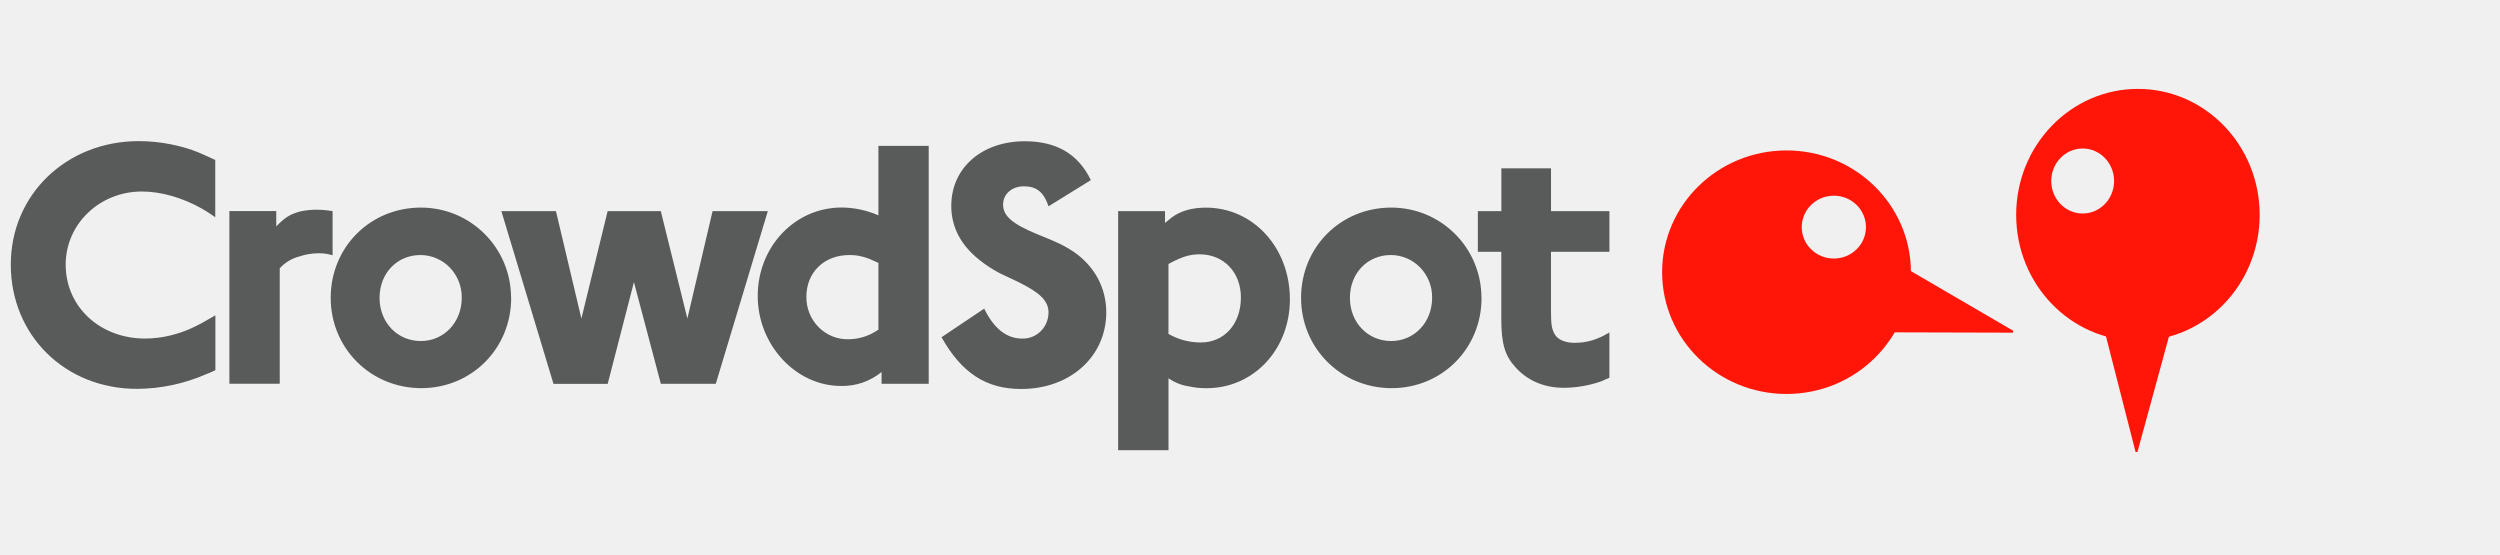
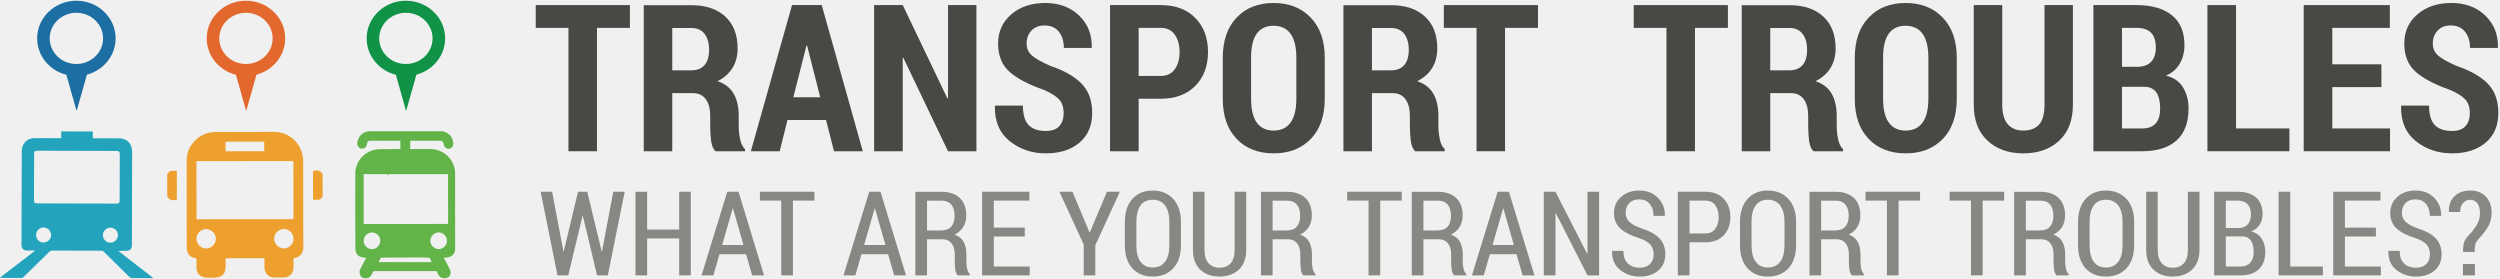
- <svg xmlns="http://www.w3.org/2000/svg" width="284px" height="63px" viewBox="0 0 284 63" version="1.1">
-   <defs />
+ <svg xmlns="http://www.w3.org/2000/svg" xmlns:xlink="http://www.w3.org/1999/xlink" width="386px" height="43px" viewBox="0 0 386 43" version="1.1">
+   <defs>
+     <polygon id="path-1" points="0.022 0.228 0.022 22.983 70.315 22.983 70.315 0.228 0.022 0.228" />
+   </defs>
  <g id="Page-1" stroke="none" stroke-width="1" fill="none" fill-rule="evenodd">
-     <g id="crowdspot-logo-copy" transform="translate(1, 10)">
-       <g id="logotype" transform="translate(0, 6.023529)" fill="#595B5A">
-         <path d="M181.832,7.962 L175.195,7.962 L175.195,3.098 L169.554,3.098 L169.554,7.962 L166.885,7.962 L166.885,12.584 L169.547,12.584 L169.547,20.166 C169.547,23.004 169.945,24.381 171.177,25.719 C172.527,27.22 174.435,28.03 176.621,28.03 C178.11,28.026 179.587,27.766 180.992,27.262 C181.144,27.181 181.422,27.06 181.827,26.897 L181.827,21.745 C180.398,22.595 179.243,22.92 177.855,22.92 C176.86,22.92 176.033,22.595 175.669,22.029 C175.305,21.462 175.193,20.935 175.193,19.392 L175.193,12.584 L181.83,12.584 L181.83,7.962 L181.832,7.962 Z M161.687,17.813 C161.687,20.6 159.661,22.718 157.038,22.718 C154.377,22.718 152.35,20.609 152.35,17.813 C152.35,15.016 154.338,12.949 157,12.949 C158.257,12.949 159.462,13.464 160.344,14.378 C161.225,15.293 161.71,16.53 161.69,17.813 L161.687,17.813 Z M167.293,17.813 C167.293,12.138 162.723,7.558 157.047,7.558 C151.285,7.558 146.802,12.057 146.802,17.813 C146.802,23.529 151.333,28.07 157.093,28.07 C162.814,28.07 167.304,23.571 167.304,17.813 L167.293,17.813 Z M131.741,13.962 C133.251,13.151 134.125,12.868 135.277,12.868 C138.009,12.868 139.965,14.896 139.965,17.773 C139.965,20.772 138.098,22.883 135.396,22.883 C134.115,22.883 132.856,22.548 131.739,21.91 L131.739,13.962 L131.741,13.962 Z M131.345,7.962 L126.02,7.962 L126.02,35.122 L131.741,35.122 L131.741,26.943 C132.442,27.435 133.245,27.753 134.086,27.872 C134.739,28.018 135.406,28.086 136.074,28.075 C141.399,28.075 145.532,23.696 145.532,17.98 C145.532,12.101 141.358,7.563 135.994,7.563 C134.444,7.563 133.135,7.927 132.14,8.657 C131.912,8.819 131.664,9.061 131.345,9.305 L131.345,7.967 L131.345,7.962 Z M122.921,4.436 C121.489,1.477 119.028,0.023 115.408,0.023 C110.52,0.023 107.064,3.064 107.064,7.361 C107.064,9.753 108.136,11.82 110.283,13.523 C111.005,14.094 111.776,14.596 112.587,15.023 C112.706,15.063 113.423,15.427 114.732,16.036 C117.195,17.253 118.111,18.184 118.111,19.481 C118.108,20.279 117.791,21.043 117.23,21.599 C116.67,22.156 115.913,22.459 115.13,22.44 C113.343,22.44 111.911,21.306 110.804,19.035 L105.957,22.286 C108.261,26.381 111.044,28.165 115.016,28.165 C120.579,28.165 124.672,24.477 124.672,19.45 C124.672,16.663 123.322,14.18 120.938,12.559 C120.248,12.097 119.516,11.703 118.753,11.384 C118.593,11.302 117.917,11.019 116.806,10.573 C113.985,9.398 112.951,8.506 112.951,7.21 C112.951,6.034 113.944,5.142 115.296,5.142 C116.767,5.142 117.562,5.791 118.117,7.412 L122.921,4.436 Z M98.788,13.841 L98.788,21.422 C97.783,22.128 96.593,22.509 95.373,22.516 C94.107,22.542 92.886,22.044 91.987,21.134 C91.089,20.225 90.59,18.983 90.605,17.692 C90.605,14.935 92.593,12.949 95.493,12.949 C96.607,12.949 97.401,13.181 98.792,13.841 L98.788,13.841 Z M104.502,0.544 L98.788,0.544 L98.788,8.441 C97.469,7.863 96.05,7.56 94.615,7.549 C89.289,7.549 85.077,12.008 85.077,17.601 C85.077,23.155 89.403,27.821 94.535,27.821 C96.206,27.864 97.839,27.304 99.145,26.24 L99.145,27.578 L104.502,27.578 L104.502,0.544 L104.502,0.544 Z M86.225,7.962 L79.948,7.962 L77.086,20.163 L74.067,7.962 L68.027,7.962 L65.047,20.163 L62.155,7.962 L55.955,7.962 L61.875,27.582 L68.034,27.582 L71.014,16.027 L74.074,27.58 L80.312,27.58 L86.225,7.962 Z M51.454,17.813 C51.454,20.6 49.428,22.718 46.805,22.718 C44.144,22.718 42.117,20.609 42.117,17.813 C42.117,15.016 44.105,12.949 46.767,12.949 C48.024,12.95 49.228,13.465 50.109,14.379 C50.99,15.294 51.475,16.531 51.454,17.813 L51.454,17.813 Z M57.057,17.813 C57.057,12.138 52.488,7.558 46.812,7.558 C41.05,7.558 36.567,12.057 36.567,17.813 C36.567,23.529 41.095,28.07 46.858,28.07 C52.579,28.07 57.069,23.571 57.069,17.813 L57.057,17.813 Z M36.781,7.962 C36.203,7.86 35.618,7.806 35.032,7.8 C34.336,7.79 33.642,7.868 32.965,8.032 C31.893,8.357 31.371,8.68 30.383,9.693 L30.383,7.951 L25.058,7.951 L25.058,27.571 L30.779,27.571 L30.779,14.45 C31.379,13.794 32.151,13.329 33.004,13.112 C33.709,12.873 34.446,12.749 35.189,12.747 C35.729,12.741 36.267,12.819 36.783,12.979 L36.783,7.962 L36.781,7.962 Z M23.471,2.155 C21.247,1.101 20.331,0.778 18.426,0.372 C17.221,0.132 15.997,0.01 14.769,0.007 C6.543,0.007 0.225,6.088 0.225,14.031 C0.228,22.066 6.375,28.151 14.571,28.151 C17.276,28.136 19.95,27.567 22.435,26.479 C22.663,26.398 23.032,26.247 23.469,26.033 L23.469,19.799 C21.124,21.176 20.131,21.622 18.423,22.068 C17.46,22.308 16.473,22.431 15.482,22.435 C10.357,22.435 6.461,18.828 6.461,14.043 C6.461,9.421 10.316,5.732 15.113,5.732 C17.299,5.732 19.721,6.429 21.943,7.679 C22.301,7.881 22.818,8.206 23.453,8.652 L23.453,2.165 L23.471,2.155 Z" id="Shape" />
+     <g id="header-image">
+       <path d="M25.82,26.938 C26.128,26.314 26.378,26.346 27.305,26.396 C27.306,27.875 27.308,29.355 27.309,30.837 C26.588,31.035 26.119,30.871 25.823,30.313 C25.822,29.188 25.821,28.063 25.82,26.938" id="Fill-1" fill="#EEA02F" />
+       <path d="M49.818,30.289 C49.513,30.908 49.259,30.884 48.332,30.831 C48.331,29.352 48.329,27.871 48.328,26.39 C49.064,26.195 49.518,26.354 49.815,26.915 C49.816,28.04 49.817,29.164 49.818,30.289" id="Fill-2" fill="#EEA02F" />
+       <path d="M31.831,38.366 C32.638,38.365 33.319,37.683 33.326,36.872 C33.332,36.069 32.651,35.382 31.838,35.37 C31.029,35.359 30.324,36.064 30.332,36.876 C30.34,37.688 31.024,38.367 31.831,38.366 L31.831,38.366 Z M43.818,35.359 C43.009,35.366 42.328,36.051 42.328,36.858 C42.329,37.665 43.01,38.347 43.822,38.354 C44.633,38.36 45.338,37.651 45.323,36.843 C45.309,36.029 44.622,35.352 43.818,35.359 L43.818,35.359 Z M34.824,23.352 C36.829,23.35 38.815,23.348 40.796,23.346 C40.795,22.843 40.794,22.356 40.794,21.874 C38.795,21.876 36.814,21.877 34.823,21.879 C34.824,22.373 34.824,22.854 34.824,23.352 L34.824,23.352 Z M30.333,24.881 C30.336,27.886 30.339,30.873 30.342,33.852 C35.344,33.847 40.33,33.842 45.311,33.838 C45.308,30.838 45.305,27.858 45.302,24.867 C40.31,24.872 35.329,24.877 30.333,24.881 L30.333,24.881 Z M45.328,39.873 C45.328,40.33 45.329,40.788 45.329,41.248 C45.328,42.231 44.707,42.852 43.72,42.854 C43.267,42.855 42.814,42.858 42.361,42.855 C41.482,42.849 40.84,42.21 40.833,41.334 C40.828,40.851 40.831,40.369 40.83,39.872 C38.826,39.874 36.84,39.876 34.83,39.878 C34.83,40.039 34.822,40.194 34.831,40.347 C34.955,42.435 34.423,42.99 32.306,42.867 C32.158,42.858 32.009,42.867 31.86,42.866 C30.984,42.857 30.344,42.219 30.335,41.34 C30.33,40.857 30.333,40.374 30.332,39.881 C29.735,39.831 29.263,39.588 29.005,39.048 C28.907,38.843 28.839,38.602 28.839,38.377 C28.825,33.824 28.811,29.271 28.826,24.718 C28.832,22.574 30.55,20.693 32.692,20.419 C32.901,20.392 33.111,20.373 33.321,20.373 C36.312,20.367 39.303,20.361 42.295,20.363 C44.496,20.365 46.326,21.881 46.737,24.044 C46.794,24.348 46.809,24.665 46.81,24.975 C46.818,29.356 46.808,33.738 46.836,38.118 C46.842,39.013 46.371,39.768 45.328,39.873 L45.328,39.873 Z" id="Fill-3" fill="#EEA02F" />
+       <g id="Group-8" transform="translate(0, 20.01724)">
+         <mask id="mask-2" fill="white">
+           <use xlink:href="#path-1" />
+         </mask>
+         <g id="Clip-5" />
+         <polygon id="Fill-4" fill="#62B449" mask="url(#mask-2)" points="59.744 7.004 59.993 7.004 59.993 6.872 59.744 6.872" />
+         <path d="M17.034,17.452 C16.397,17.445 15.875,16.908 15.887,16.271 C15.899,15.647 16.431,15.125 17.053,15.128 C17.686,15.13 18.217,15.669 18.212,16.302 C18.206,16.942 17.676,17.459 17.034,17.452 L17.034,17.452 Z M11.861,11.403 C9.833,11.397 7.805,11.392 5.777,11.386 C5.36,11.385 5.249,11.278 5.249,10.868 C5.255,8.5 5.261,6.132 5.269,3.764 C5.27,3.378 5.399,3.254 5.789,3.255 C9.853,3.266 13.916,3.277 17.979,3.288 C18.368,3.289 18.496,3.415 18.495,3.802 C18.49,6.17 18.483,8.538 18.475,10.906 C18.474,11.315 18.362,11.421 17.944,11.419 C15.916,11.414 13.888,11.408 11.861,11.403 L11.861,11.403 Z M6.711,17.424 C6.069,17.417 5.564,16.892 5.572,16.241 C5.58,15.612 6.106,15.095 6.734,15.099 C7.366,15.104 7.902,15.648 7.892,16.276 C7.882,16.915 7.351,17.431 6.711,17.424 L6.711,17.424 Z M18.292,18.746 C18.697,18.705 19.076,18.706 19.455,18.706 C20.07,18.707 20.366,18.417 20.368,17.799 C20.382,13.001 20.399,8.203 20.4,3.405 C20.4,3.082 20.334,2.735 20.201,2.443 C19.855,1.683 19.207,1.352 18.39,1.346 C17.129,1.336 15.868,1.337 14.606,1.334 L14.326,1.333 L14.329,0.274 L9.45,0.261 L9.447,1.32 L9.179,1.319 C7.909,1.316 6.64,1.306 5.371,1.311 C4.554,1.315 3.929,1.662 3.552,2.406 C3.386,2.732 3.36,3.087 3.358,3.444 C3.344,8.187 3.332,12.931 3.319,17.675 C3.319,17.729 3.317,17.783 3.32,17.838 C3.341,18.368 3.643,18.661 4.173,18.664 C4.574,18.667 4.973,18.667 5.373,18.668 C5.376,18.684 5.38,18.701 5.384,18.716 C3.59,20.091 1.795,21.465 0,22.839 C0.006,22.855 0.012,22.87 0.018,22.887 L0.242,22.887 C1.24,22.89 2.239,22.889 3.237,22.899 C3.411,22.901 3.537,22.855 3.664,22.73 C4.987,21.427 6.319,20.132 7.644,18.831 C7.757,18.72 7.869,18.671 8.029,18.672 C10.567,18.684 13.106,18.691 15.644,18.692 C15.815,18.692 15.93,18.748 16.047,18.864 C17.371,20.177 18.697,21.489 20.03,22.793 C20.113,22.873 20.253,22.934 20.367,22.936 C21.395,22.949 22.425,22.949 23.454,22.951 C23.518,22.951 23.583,22.942 23.697,22.933 C21.868,21.516 20.08,20.131 18.292,18.746 L18.292,18.746 Z" id="Fill-6" fill="#23A3BC" mask="url(#mask-2)" />
+         <path d="M68.988,17.409 L68.988,17.415 C68.868,17.946 68.397,18.379 67.85,18.434 L67.847,18.434 C67.803,18.436 67.765,18.436 67.725,18.436 C67.205,18.434 66.747,18.106 66.546,17.65 C66.546,17.645 66.541,17.645 66.546,17.642 C66.478,17.491 66.438,17.323 66.438,17.152 C66.438,17.127 66.438,17.108 66.443,17.087 C66.446,16.973 66.47,16.859 66.511,16.751 C66.682,16.247 67.167,15.873 67.719,15.87 C67.752,15.87 67.774,15.87 67.803,15.873 L67.828,15.873 C67.838,15.873 67.847,15.873 67.858,15.876 C68.489,15.938 68.998,16.493 69.015,17.138 C69.015,17.23 69.006,17.323 68.988,17.409 L68.988,17.409 Z M58.453,20.452 C58.491,20.365 58.529,20.289 58.564,20.214 C58.572,20.197 58.577,20.187 58.586,20.17 C58.651,20.046 58.718,19.916 58.784,19.791 C58.792,19.78 58.794,19.764 58.803,19.753 L60.014,19.753 L60.014,19.745 C61.731,19.74 63.438,19.74 65.162,19.737 L65.162,19.753 L66.31,19.753 C66.319,19.764 66.321,19.78 66.329,19.791 C66.405,19.932 66.478,20.073 66.549,20.214 C66.592,20.292 66.63,20.371 66.671,20.452 L58.453,20.452 L58.453,20.452 Z M57.526,18.444 C57.494,18.447 57.469,18.447 57.437,18.447 C56.741,18.453 56.155,17.867 56.15,17.171 C56.15,17.057 56.164,16.941 56.191,16.835 C56.231,16.691 56.296,16.553 56.386,16.437 C56.529,16.231 56.73,16.068 56.965,15.973 C57.022,15.949 57.079,15.927 57.141,15.911 C57.215,15.897 57.29,15.884 57.361,15.881 C57.388,15.876 57.415,15.876 57.442,15.876 C57.475,15.876 57.51,15.881 57.54,15.881 L57.548,15.881 C58.041,15.935 58.464,16.266 58.635,16.71 C58.672,16.805 58.697,16.903 58.708,17.006 C58.71,17.057 58.716,17.108 58.716,17.163 C58.71,17.534 58.548,17.873 58.285,18.108 C58.082,18.304 57.813,18.425 57.526,18.444 L57.526,18.444 Z M56.15,6.872 L57.795,6.872 C60.97,6.872 64.135,6.869 67.31,6.864 L69.18,6.864 C69.18,9.427 69.185,11.988 69.188,14.562 L67.671,14.562 C66.912,14.562 66.151,14.564 65.389,14.564 C63.531,14.564 61.666,14.57 59.802,14.57 C59.019,14.57 58.239,14.573 57.456,14.573 L56.155,14.573 C56.155,12.053 56.152,9.519 56.15,6.97 L56.15,6.872 L56.15,6.872 Z M69.017,19.74 C69.911,19.65 70.318,19 70.315,18.236 C70.291,14.475 70.296,10.717 70.291,6.956 C70.291,6.691 70.277,6.417 70.226,6.157 C69.876,4.298 68.307,3 66.413,2.997 C65.389,2.997 64.368,2.997 63.343,3 L63.343,1.71 L67.868,1.71 C68.291,1.71 68.459,1.859 68.516,2.285 C68.568,2.686 68.906,2.962 69.31,2.941 C69.679,2.916 69.987,2.586 69.99,2.201 C70.004,1.293 69.353,0.483 68.451,0.275 C68.41,0.264 68.367,0.245 68.329,0.228 L56.838,0.228 C56.738,0.264 56.632,0.288 56.532,0.326 C55.841,0.575 55.402,1.058 55.218,1.767 C55.204,1.811 55.191,1.851 55.175,1.895 L55.175,2.396 C55.25,2.507 55.312,2.629 55.399,2.718 C55.605,2.935 55.863,2.997 56.144,2.903 C56.429,2.802 56.605,2.602 56.646,2.296 C56.719,1.803 56.822,1.71 57.32,1.71 L61.818,1.71 L61.818,3 L61.631,3 C60.664,3.006 59.688,3.006 58.71,3.009 C58.537,3.009 58.355,3.024 58.176,3.049 C56.334,3.282 54.863,4.894 54.86,6.734 C54.844,10.641 54.86,14.545 54.868,18.455 C54.868,18.645 54.928,18.859 55.012,19.032 C55.231,19.498 55.638,19.701 56.15,19.748 L56.15,19.753 L56.559,19.753 C56.556,19.764 56.548,19.78 56.54,19.791 C56.467,19.932 56.391,20.073 56.315,20.214 C56.09,20.639 55.868,21.064 55.643,21.495 C55.41,21.931 55.494,22.441 55.836,22.753 C56.277,23.156 57.011,23.012 57.339,22.449 C57.418,22.311 57.499,22.167 57.556,22.018 C57.607,21.886 57.689,21.845 57.832,21.845 C59.26,21.85 60.683,21.847 62.108,21.847 C63.815,21.847 65.522,21.85 67.234,21.845 C67.375,21.845 67.459,21.883 67.511,22.015 C67.568,22.164 67.643,22.308 67.725,22.443 C67.941,22.828 68.375,23.037 68.765,22.966 C69.226,22.875 69.537,22.584 69.575,22.132 C69.592,21.948 69.537,21.734 69.451,21.563 C69.223,21.11 68.988,20.661 68.746,20.214 C68.67,20.073 68.6,19.932 68.524,19.791 C68.516,19.78 68.51,19.764 68.505,19.753 L69.017,19.753 L69.017,19.74 L69.017,19.74 Z" id="Fill-7" fill="#62B449" mask="url(#mask-2)" />
      </g>
-       <g id="bird2" transform="translate(227.8902, 0)" fill="#FF1609">
-         <polygon id="Shape" points="8.989 22.898 13.711 41.344 13.924 41.344 18.96 22.898" />
-         <path d="M11.271,10.568 C11.267,12.607 9.667,14.257 7.697,14.255 C5.726,14.252 4.13,12.598 4.132,10.559 C4.133,8.521 5.731,6.869 7.701,6.869 C9.672,6.869 11.271,8.522 11.271,10.562 M27.808,14.408 C27.808,6.505 21.616,0.099 13.978,0.098 C6.339,0.098 0.147,6.504 0.146,14.406 C0.145,22.309 6.336,28.716 13.975,28.718 C21.614,28.718 27.807,22.311 27.808,14.408" id="Shape" />
-       </g>
-       <g id="bird1" transform="translate(187.7333, 7.027451)" fill="#FF1609">
-         <polygon id="Shape" points="21.086 20.711 39.934 20.764 39.988 20.558 23.725 11.077" />
-         <path d="M23.238,8.773 C23.238,10.745 21.606,12.343 19.591,12.343 C17.577,12.343 15.944,10.745 15.944,8.773 C15.944,6.802 17.577,5.203 19.591,5.203 C21.606,5.203 23.238,6.802 23.238,8.773 M28.346,13.892 C28.345,6.253 22.017,0.061 14.213,0.062 C6.409,0.063 0.083,6.256 0.084,13.895 C0.084,21.534 6.411,27.727 14.215,27.727 C22.02,27.726 28.346,21.532 28.346,13.892" id="Shape" />
-       </g>
+       <path d="M37.976,9.88 C35.7,9.88 33.856,8.111 33.856,5.925 C33.856,3.743 35.7,1.974 37.976,1.974 C40.253,1.974 42.096,3.743 42.096,5.925 C42.096,8.111 40.253,9.88 37.976,9.88 L37.976,9.88 Z M37.976,0.113 C34.631,0.113 31.917,2.716 31.917,5.925 C31.917,8.622 33.831,10.895 36.43,11.55 L37.972,17.023 L38.046,17.023 L39.601,11.53 C42.158,10.845 44.035,8.597 44.035,5.925 C44.035,2.716 41.321,0.113 37.976,0.113 L37.976,0.113 Z" id="Fill-9" fill="#E3682E" />
+       <path d="M11.794,9.88 C9.517,9.88 7.674,8.111 7.674,5.925 C7.674,3.743 9.517,1.974 11.794,1.974 C14.071,1.974 15.914,3.743 15.914,5.925 C15.914,8.111 14.071,9.88 11.794,9.88 L11.794,9.88 Z M11.794,0.113 C8.449,0.113 5.735,2.716 5.735,5.925 C5.735,8.622 7.649,10.895 10.247,11.55 L11.79,17.023 L11.864,17.023 L13.419,11.53 C15.976,10.845 17.852,8.597 17.852,5.925 C17.852,2.716 15.139,0.113 11.794,0.113 L11.794,0.113 Z" id="Fill-10" fill="#1D6EA2" />
+       <path d="M62.669,9.88 C60.392,9.88 58.549,8.111 58.549,5.925 C58.549,3.743 60.392,1.974 62.669,1.974 C64.946,1.974 66.789,3.743 66.789,5.925 C66.789,8.111 64.946,9.88 62.669,9.88 L62.669,9.88 Z M62.669,0.113 C59.324,0.113 56.61,2.716 56.61,5.925 C56.61,8.622 58.524,10.895 61.122,11.55 L62.665,17.023 L62.739,17.023 L64.294,11.53 C66.851,10.845 68.728,8.597 68.728,5.925 C68.728,2.716 66.014,0.113 62.669,0.113 L62.669,0.113 Z" id="Fill-11" fill="#109346" />
+       <polyline id="Fill-12" fill="#484845" points="97.257 4.304 92.173 4.304 92.173 23.352 87.771 23.352 87.771 4.304 82.718 4.304 82.718 0.785 97.257 0.785 97.257 4.304" />
+       <path d="M103.797,10.86 L106.742,10.86 C107.641,10.86 108.323,10.587 108.788,10.039 C109.253,9.491 109.485,8.711 109.485,7.698 C109.485,6.665 109.253,5.844 108.788,5.234 C108.323,4.624 107.646,4.319 106.758,4.319 L103.797,4.319 L103.797,10.86 L103.797,10.86 Z M103.797,14.378 L103.797,23.352 L99.396,23.352 L99.396,0.801 L106.758,0.801 C108.979,0.801 110.723,1.387 111.989,2.56 C113.254,3.733 113.887,5.363 113.887,7.45 C113.887,8.628 113.624,9.643 113.097,10.496 C112.57,11.348 111.8,12.028 110.788,12.534 C111.945,12.927 112.779,13.578 113.291,14.487 C113.802,15.396 114.058,16.533 114.058,17.897 L114.058,19.493 C114.058,20.113 114.13,20.777 114.275,21.485 C114.419,22.192 114.672,22.706 115.034,23.027 L115.034,23.352 L110.477,23.352 C110.116,23.022 109.888,22.484 109.795,21.74 C109.702,20.997 109.656,20.237 109.656,19.462 L109.656,17.928 C109.656,16.802 109.426,15.928 108.966,15.308 C108.506,14.688 107.848,14.378 106.99,14.378 L103.797,14.378 L103.797,14.378 Z" id="Fill-13" fill="#484845" />
+       <path d="M122.49,15.014 L126.643,15.014 L124.613,7.032 L124.52,7.032 L122.49,15.014 L122.49,15.014 Z M127.542,18.532 L121.59,18.532 L120.381,23.352 L115.933,23.352 L122.288,0.785 L126.876,0.785 L133.215,23.352 L128.766,23.352 L127.542,18.532 L127.542,18.532 Z" id="Fill-14" fill="#484845" />
+       <polyline id="Fill-15" fill="#484845" points="150.76 23.352 146.374 23.352 139.476 8.922 139.383 8.954 139.383 23.352 134.966 23.352 134.966 0.785 139.383 0.785 146.281 15.2 146.374 15.169 146.374 0.785 150.76 0.785 150.76 23.352" />
+       <path d="M164.229,17.462 C164.229,16.584 164.001,15.889 163.547,15.378 C163.092,14.867 162.292,14.363 161.144,13.867 C158.799,13.05 157.04,12.123 155.867,11.085 C154.694,10.046 154.108,8.592 154.108,6.722 C154.108,4.872 154.79,3.366 156.154,2.203 C157.518,1.041 159.259,0.46 161.377,0.46 C163.526,0.46 165.272,1.108 166.616,2.405 C167.959,3.702 168.61,5.337 168.569,7.311 L168.538,7.404 L164.26,7.404 C164.26,6.371 164.001,5.534 163.485,4.893 C162.968,4.252 162.239,3.932 161.299,3.932 C160.421,3.932 159.736,4.198 159.246,4.73 C158.755,5.262 158.509,5.931 158.509,6.737 C158.509,7.481 158.783,8.093 159.331,8.574 C159.878,9.054 160.829,9.589 162.183,10.178 C164.322,10.901 165.931,11.819 167.011,12.929 C168.091,14.04 168.631,15.541 168.631,17.432 C168.631,19.384 167.98,20.914 166.678,22.019 C165.376,23.125 163.645,23.678 161.485,23.678 C159.336,23.678 157.474,23.05 155.898,21.794 C154.322,20.539 153.56,18.739 153.612,16.393 L153.643,16.3 L157.936,16.3 C157.936,17.695 158.23,18.697 158.819,19.307 C159.408,19.917 160.297,20.221 161.485,20.221 C162.415,20.221 163.105,19.974 163.555,19.478 C164.004,18.982 164.229,18.31 164.229,17.462" id="Fill-16" fill="#484845" />
+       <path d="M175.807,11.728 L179.232,11.728 C180.172,11.728 180.89,11.381 181.386,10.687 C181.882,9.994 182.13,9.113 182.13,8.047 C182.13,6.97 181.885,6.077 181.394,5.368 C180.903,4.658 180.183,4.304 179.232,4.304 L175.807,4.304 L175.807,11.728 L175.807,11.728 Z M175.807,15.246 L175.807,23.352 L171.389,23.352 L171.389,0.785 L179.232,0.785 C181.484,0.785 183.262,1.451 184.564,2.783 C185.866,4.114 186.517,5.859 186.517,8.016 C186.517,10.184 185.863,11.93 184.556,13.257 C183.249,14.583 181.474,15.246 179.232,15.246 L175.807,15.246 L175.807,15.246 Z" id="Fill-17" fill="#484845" />
+       <path d="M200.156,8.874 C200.156,7.258 199.856,6.038 199.257,5.214 C198.658,4.39 197.785,3.978 196.638,3.978 C195.48,3.978 194.612,4.388 194.034,5.206 C193.455,6.025 193.166,7.248 193.166,8.874 L193.166,15.248 C193.166,16.885 193.46,18.113 194.049,18.931 C194.638,19.75 195.506,20.16 196.653,20.16 C197.79,20.16 198.658,19.75 199.257,18.931 C199.856,18.113 200.156,16.885 200.156,15.248 L200.156,8.874 L200.156,8.874 Z M204.542,15.246 C204.542,17.892 203.824,19.958 202.388,21.446 C200.952,22.934 199.04,23.678 196.653,23.678 C194.266,23.678 192.36,22.934 190.934,21.446 C189.508,19.958 188.795,17.892 188.795,15.246 L188.795,8.922 C188.795,6.288 189.508,4.218 190.934,2.715 C192.36,1.212 194.261,0.46 196.638,0.46 C199.014,0.46 200.926,1.212 202.372,2.715 C203.819,4.218 204.542,6.288 204.542,8.922 L204.542,15.246 L204.542,15.246 Z" id="Fill-18" fill="#484845" />
+       <path d="M211.827,10.86 L214.772,10.86 C215.671,10.86 216.352,10.587 216.818,10.039 C217.283,9.491 217.515,8.711 217.515,7.698 C217.515,6.665 217.283,5.844 216.818,5.234 C216.352,4.624 215.675,4.319 214.787,4.319 L211.827,4.319 L211.827,10.86 L211.827,10.86 Z M211.827,14.378 L211.827,23.352 L207.425,23.352 L207.425,0.801 L214.787,0.801 C217.008,0.801 218.752,1.387 220.018,2.56 C221.284,3.733 221.917,5.363 221.917,7.45 C221.917,8.628 221.654,9.643 221.126,10.496 C220.599,11.348 219.83,12.028 218.817,12.534 C219.974,12.927 220.809,13.578 221.32,14.487 C221.832,15.396 222.087,16.533 222.087,17.897 L222.087,19.493 C222.087,20.113 222.16,20.777 222.304,21.485 C222.449,22.192 222.702,22.706 223.064,23.027 L223.064,23.352 L218.507,23.352 C218.145,23.022 217.918,22.484 217.825,21.74 C217.732,20.997 217.685,20.237 217.685,19.462 L217.685,17.928 C217.685,16.802 217.456,15.928 216.996,15.308 C216.537,14.688 215.877,14.378 215.02,14.378 L211.827,14.378 L211.827,14.378 Z" id="Fill-19" fill="#484845" />
+       <polyline id="Fill-20" fill="#484845" points="237.463 4.304 232.379 4.304 232.379 23.352 227.977 23.352 227.977 4.304 222.925 4.304 222.925 0.785 237.463 0.785 237.463 4.304" />
+       <polyline id="Fill-21" fill="#484845" points="266.787 4.304 261.704 4.304 261.704 23.352 257.302 23.352 257.302 4.304 252.249 4.304 252.249 0.785 266.787 0.785 266.787 4.304" />
+       <path d="M273.328,10.86 L276.273,10.86 C277.172,10.86 277.854,10.587 278.319,10.039 C278.783,9.491 279.016,8.711 279.016,7.698 C279.016,6.665 278.783,5.844 278.319,5.234 C277.854,4.624 277.177,4.319 276.288,4.319 L273.328,4.319 L273.328,10.86 L273.328,10.86 Z M273.328,14.378 L273.328,23.352 L268.926,23.352 L268.926,0.801 L276.288,0.801 C278.51,0.801 280.253,1.387 281.519,2.56 C282.785,3.733 283.418,5.363 283.418,7.45 C283.418,8.628 283.154,9.643 282.628,10.496 C282.101,11.348 281.33,12.028 280.318,12.534 C281.475,12.927 282.31,13.578 282.821,14.487 C283.333,15.396 283.588,16.533 283.588,17.897 L283.588,19.493 C283.588,20.113 283.661,20.777 283.805,21.485 C283.95,22.192 284.203,22.706 284.565,23.027 L284.565,23.352 L280.008,23.352 C279.646,23.022 279.419,22.484 279.326,21.74 C279.233,20.997 279.186,20.237 279.186,19.462 L279.186,17.928 C279.186,16.802 278.957,15.928 278.497,15.308 C278.037,14.688 277.378,14.378 276.521,14.378 L273.328,14.378 L273.328,14.378 Z" id="Fill-22" fill="#484845" />
+       <path d="M297.739,8.874 C297.739,7.258 297.44,6.038 296.84,5.214 C296.241,4.39 295.368,3.978 294.221,3.978 C293.064,3.978 292.196,4.388 291.617,5.206 C291.038,6.025 290.749,7.248 290.749,8.874 L290.749,15.248 C290.749,16.885 291.044,18.113 291.633,18.931 C292.222,19.75 293.089,20.16 294.237,20.16 C295.373,20.16 296.241,19.75 296.84,18.931 C297.44,18.113 297.739,16.885 297.739,15.248 L297.739,8.874 L297.739,8.874 Z M302.126,15.246 C302.126,17.892 301.407,19.958 299.971,21.446 C298.535,22.934 296.623,23.678 294.237,23.678 C291.85,23.678 289.943,22.934 288.517,21.446 C287.091,19.958 286.379,17.892 286.379,15.246 L286.379,8.922 C286.379,6.288 287.091,4.218 288.517,2.715 C289.943,1.212 291.844,0.46 294.221,0.46 C296.598,0.46 298.509,1.212 299.956,2.715 C301.402,4.218 302.126,6.288 302.126,8.922 L302.126,15.246 L302.126,15.246 Z" id="Fill-23" fill="#484845" />
+       <path d="M320.058,0.785 L320.058,16.145 C320.058,18.553 319.353,20.41 317.942,21.717 C316.532,23.024 314.685,23.678 312.401,23.678 C310.118,23.678 308.271,23.022 306.861,21.709 C305.45,20.397 304.745,18.542 304.745,16.145 L304.745,0.785 L309.147,0.785 L309.147,16.145 C309.147,17.52 309.431,18.532 309.999,19.183 C310.567,19.834 311.368,20.16 312.401,20.16 C313.466,20.16 314.277,19.85 314.835,19.23 C315.393,18.609 315.672,17.582 315.672,16.145 L315.672,0.785 L320.058,0.785" id="Fill-24" fill="#484845" />
+       <path d="M327.637,13.402 L327.637,19.834 L330.753,19.834 C331.682,19.834 332.377,19.576 332.837,19.059 C333.297,18.542 333.527,17.772 333.527,16.75 C333.527,15.675 333.33,14.849 332.938,14.27 C332.545,13.691 331.915,13.402 331.047,13.402 L327.637,13.402 L327.637,13.402 Z M327.637,10.317 L330.071,10.317 C330.97,10.297 331.659,10.035 332.14,9.533 C332.62,9.03 332.86,8.308 332.86,7.365 C332.86,6.308 332.612,5.534 332.116,5.042 C331.62,4.55 330.871,4.304 329.869,4.304 L327.637,4.304 L327.637,10.317 L327.637,10.317 Z M323.22,23.352 L323.22,0.785 L329.869,0.785 C332.194,0.785 334.01,1.302 335.317,2.335 C336.624,3.369 337.278,4.908 337.278,6.954 C337.278,8.029 337.04,8.982 336.565,9.814 C336.089,10.646 335.376,11.268 334.426,11.682 C335.614,11.961 336.492,12.565 337.061,13.495 C337.629,14.425 337.913,15.515 337.913,16.765 C337.913,18.925 337.296,20.563 336.061,21.678 C334.826,22.794 333.057,23.352 330.753,23.352 L323.22,23.352 L323.22,23.352 Z" id="Fill-25" fill="#484845" />
+       <polyline id="Fill-26" fill="#484845" points="345.244 19.834 353.49 19.834 353.49 23.352 340.827 23.352 340.827 0.785 345.244 0.785 345.244 19.834" />
+       <polyline id="Fill-27" fill="#484845" points="367.687 13.448 360.108 13.448 360.108 19.834 369.02 19.834 369.02 23.352 355.691 23.352 355.691 0.785 368.989 0.785 368.989 4.304 360.108 4.304 360.108 9.93 367.687 9.93 367.687 13.448" />
+       <path d="M381.343,17.462 C381.343,16.584 381.113,15.889 380.661,15.378 C380.205,14.867 379.405,14.363 378.259,13.867 C375.913,13.05 374.152,12.123 372.981,11.085 C371.805,10.046 371.22,8.592 371.22,6.722 C371.22,4.872 371.902,3.366 373.266,2.203 C374.63,1.041 376.372,0.46 378.489,0.46 C380.639,0.46 382.385,1.108 383.731,2.405 C385.072,3.702 385.721,5.337 385.68,7.311 L385.651,7.404 L381.373,7.404 C381.373,6.371 381.113,5.534 380.598,4.893 C380.079,4.252 379.353,3.932 378.411,3.932 C377.533,3.932 376.851,4.198 376.358,4.73 C375.868,5.262 375.624,5.931 375.624,6.737 C375.624,7.481 375.898,8.093 376.443,8.574 C376.991,9.054 377.944,9.589 379.297,10.178 C381.436,10.901 383.045,11.819 384.123,12.929 C385.202,14.04 385.743,15.541 385.743,17.432 C385.743,19.384 385.095,20.914 383.79,22.019 C382.489,23.125 380.758,23.678 378.6,23.678 C376.45,23.678 374.586,23.05 373.01,21.794 C371.435,20.539 370.673,18.739 370.727,16.393 L370.756,16.3 L375.049,16.3 C375.049,17.695 375.346,18.697 375.931,19.307 C376.521,19.917 377.41,20.221 378.6,20.221 C379.527,20.221 380.22,19.974 380.669,19.478 C381.117,18.982 381.343,18.31 381.343,17.462" id="Fill-28" fill="#484845" />
+       <polyline id="Fill-29" fill="#868884" points="92.897 38.81 92.95 38.81 94.688 29.605 96.453 29.605 93.846 42.517 92.187 42.517 89.997 33.347 89.944 33.347 87.736 42.517 86.077 42.517 83.479 29.605 85.244 29.605 86.991 38.81 87.044 38.81 89.244 29.605 90.671 29.605 92.897 38.81" />
+       <polyline id="Fill-30" fill="#868884" points="106.659 42.517 104.868 42.517 104.868 36.815 99.92 36.815 99.92 42.517 98.12 42.517 98.12 29.605 99.92 29.605 99.92 35.449 104.868 35.449 104.868 29.605 106.659 29.605 106.659 42.517" />
+       <path d="M111.501,37.826 L114.791,37.826 L113.177,32.186 L113.124,32.186 L111.501,37.826 L111.501,37.826 Z M115.199,39.253 L111.084,39.253 L110.144,42.517 L108.318,42.517 L112.29,29.605 L114.029,29.605 L117.966,42.517 L116.139,42.517 L115.199,39.253 L115.199,39.253 Z" id="Fill-31" fill="#868884" />
+       <polyline id="Fill-32" fill="#868884" points="125.743 30.971 122.426 30.971 122.426 42.517 120.626 42.517 120.626 30.971 117.327 30.971 117.327 29.605 125.743 29.605 125.743 30.971" />
+       <path d="M133.422,37.826 L136.712,37.826 L135.098,32.186 L135.045,32.186 L133.422,37.826 L133.422,37.826 Z M137.12,39.253 L133.005,39.253 L132.066,42.517 L130.239,42.517 L134.212,29.605 L135.95,29.605 L139.887,42.517 L138.06,42.517 L137.12,39.253 L137.12,39.253 Z" id="Fill-33" fill="#868884" />
+       <path d="M143.132,35.582 L145.261,35.582 C145.988,35.582 146.524,35.385 146.87,34.991 C147.216,34.597 147.389,34.039 147.389,33.316 C147.389,32.576 147.22,32.002 146.883,31.593 C146.546,31.184 146.035,30.98 145.349,30.98 L143.132,30.98 L143.132,35.582 L143.132,35.582 Z M143.132,36.947 L143.132,42.517 L141.332,42.517 L141.332,29.614 L145.349,29.614 C146.573,29.614 147.519,29.93 148.187,30.562 C148.855,31.195 149.189,32.101 149.189,33.283 C149.189,33.957 149.034,34.545 148.723,35.046 C148.413,35.549 147.965,35.942 147.38,36.225 C148.024,36.444 148.49,36.815 148.777,37.339 C149.063,37.862 149.207,38.509 149.207,39.278 L149.207,40.405 C149.207,40.801 149.247,41.169 149.326,41.509 C149.406,41.85 149.544,42.117 149.739,42.312 L149.739,42.517 L147.885,42.517 C147.684,42.321 147.556,42.027 147.5,41.633 C147.443,41.239 147.415,40.823 147.415,40.385 L147.415,39.293 C147.415,38.57 147.251,37.999 146.923,37.578 C146.595,37.158 146.144,36.947 145.571,36.947 L143.132,36.947 L143.132,36.947 Z" id="Fill-34" fill="#868884" />
+       <polyline id="Fill-35" fill="#868884" points="158.225 36.513 153.436 36.513 153.436 41.151 158.988 41.151 158.988 42.517 151.636 42.517 151.636 29.605 158.934 29.605 158.934 30.971 153.436 30.971 153.436 35.148 158.225 35.148 158.225 36.513" />
+       <polyline id="Fill-36" fill="#868884" points="168.219 35.875 168.272 35.875 170.915 29.605 172.91 29.605 169.115 37.87 169.115 42.517 167.323 42.517 167.323 37.754 163.572 29.605 165.585 29.605 168.219 35.875" />
+       <path d="M180.545,34.27 C180.545,33.146 180.321,32.294 179.871,31.711 C179.422,31.129 178.786,30.838 177.965,30.838 C177.155,30.838 176.534,31.129 176.102,31.711 C175.671,32.294 175.455,33.146 175.455,34.27 L175.455,37.843 C175.455,38.978 175.672,39.838 176.107,40.424 C176.541,41.009 177.16,41.301 177.965,41.301 C178.792,41.301 179.429,41.011 179.876,40.428 C180.322,39.846 180.545,38.984 180.545,37.843 L180.545,34.27 L180.545,34.27 Z M182.336,37.843 C182.336,39.374 181.94,40.567 181.148,41.422 C180.356,42.276 179.295,42.703 177.965,42.703 C176.652,42.703 175.609,42.276 174.834,41.422 C174.06,40.567 173.673,39.374 173.673,37.843 L173.673,34.296 C173.673,32.771 174.061,31.577 174.839,30.713 C175.616,29.851 176.658,29.419 177.965,29.419 C179.289,29.419 180.348,29.851 181.144,30.713 C181.939,31.577 182.336,32.771 182.336,34.296 L182.336,37.843 L182.336,37.843 Z" id="Fill-37" fill="#868884" />
+       <path d="M192.419,29.605 L192.419,38.552 C192.419,39.889 192.036,40.914 191.271,41.63 C190.505,42.345 189.504,42.703 188.269,42.703 C187.051,42.703 186.067,42.345 185.316,41.63 C184.565,40.914 184.19,39.889 184.19,38.552 L184.19,29.605 L185.972,29.605 L185.972,38.552 C185.972,39.475 186.179,40.17 186.593,40.636 C187.007,41.104 187.565,41.337 188.269,41.337 C189.002,41.337 189.578,41.113 189.998,40.663 C190.418,40.214 190.628,39.51 190.628,38.552 L190.628,29.605 L192.419,29.605" id="Fill-38" fill="#868884" />
+       <path d="M196.489,35.582 L198.617,35.582 C199.345,35.582 199.881,35.385 200.227,34.991 C200.573,34.597 200.745,34.039 200.745,33.316 C200.745,32.576 200.577,32.002 200.24,31.593 C199.903,31.184 199.392,30.98 198.706,30.98 L196.489,30.98 L196.489,35.582 L196.489,35.582 Z M196.489,36.947 L196.489,42.517 L194.689,42.517 L194.689,29.614 L198.706,29.614 C199.93,29.614 200.876,29.93 201.544,30.562 C202.212,31.195 202.546,32.101 202.546,33.283 C202.546,33.957 202.391,34.545 202.08,35.046 C201.77,35.549 201.322,35.942 200.737,36.225 C201.381,36.444 201.847,36.815 202.133,37.339 C202.42,37.862 202.563,38.509 202.563,39.278 L202.563,40.405 C202.563,40.801 202.603,41.169 202.683,41.509 C202.763,41.85 202.9,42.117 203.096,42.312 L203.096,42.517 L201.242,42.517 C201.041,42.321 200.913,42.027 200.856,41.633 C200.8,41.239 200.772,40.823 200.772,40.385 L200.772,39.293 C200.772,38.57 200.608,37.999 200.28,37.578 C199.952,37.158 199.501,36.947 198.928,36.947 L196.489,36.947 L196.489,36.947 Z" id="Fill-39" fill="#868884" />
+       <polyline id="Fill-40" fill="#868884" points="216.424 30.971 213.108 30.971 213.108 42.517 211.307 42.517 211.307 30.971 208.008 30.971 208.008 29.605 216.424 29.605 216.424 30.971" />
+       <path d="M219.776,35.582 L221.904,35.582 C222.631,35.582 223.168,35.385 223.514,34.991 C223.859,34.597 224.032,34.039 224.032,33.316 C224.032,32.576 223.864,32.002 223.527,31.593 C223.19,31.184 222.678,30.98 221.993,30.98 L219.776,30.98 L219.776,35.582 L219.776,35.582 Z M219.776,36.947 L219.776,42.517 L217.976,42.517 L217.976,29.614 L221.993,29.614 C223.216,29.614 224.162,29.93 224.831,30.562 C225.498,31.195 225.833,32.101 225.833,33.283 C225.833,33.957 225.677,34.545 225.367,35.046 C225.056,35.549 224.609,35.942 224.023,36.225 C224.668,36.444 225.133,36.815 225.42,37.339 C225.707,37.862 225.85,38.509 225.85,39.278 L225.85,40.405 C225.85,40.801 225.89,41.169 225.97,41.509 C226.05,41.85 226.187,42.117 226.382,42.312 L226.382,42.517 L224.529,42.517 C224.328,42.321 224.199,42.027 224.143,41.633 C224.087,41.239 224.059,40.823 224.059,40.385 L224.059,39.293 C224.059,38.57 223.895,37.999 223.567,37.578 C223.239,37.158 222.788,36.947 222.214,36.947 L219.776,36.947 L219.776,36.947 Z" id="Fill-41" fill="#868884" />
+       <path d="M230.453,37.826 L233.742,37.826 L232.128,32.186 L232.075,32.186 L230.453,37.826 L230.453,37.826 Z M234.15,39.253 L230.036,39.253 L229.095,42.517 L227.269,42.517 L231.241,29.605 L232.98,29.605 L236.917,42.517 L235.09,42.517 L234.15,39.253 L234.15,39.253 Z" id="Fill-42" fill="#868884" />
+       <polyline id="Fill-43" fill="#868884" points="246.902 42.517 245.111 42.517 240.216 32.913 240.163 32.931 240.163 42.517 238.362 42.517 238.362 29.605 240.163 29.605 245.058 39.182 245.111 39.164 245.111 29.605 246.902 29.605 246.902 42.517" />
+       <path d="M255.327,39.262 C255.327,38.653 255.155,38.154 254.812,37.764 C254.469,37.373 253.869,37.03 253.012,36.735 C251.782,36.363 250.839,35.878 250.183,35.278 C249.527,34.678 249.199,33.886 249.199,32.9 C249.199,31.884 249.564,31.05 250.294,30.398 C251.024,29.745 251.963,29.419 253.109,29.419 C254.303,29.419 255.266,29.796 255.996,30.55 C256.726,31.303 257.079,32.212 257.055,33.276 L257.038,33.33 L255.309,33.33 C255.309,32.576 255.115,31.964 254.728,31.492 C254.341,31.02 253.795,30.784 253.092,30.784 C252.424,30.784 251.908,30.982 251.544,31.374 C251.181,31.768 250.999,32.269 250.999,32.878 C250.999,33.427 251.194,33.89 251.584,34.265 C251.974,34.641 252.619,34.982 253.517,35.29 C254.694,35.656 255.589,36.157 256.204,36.79 C256.819,37.423 257.127,38.243 257.127,39.249 C257.127,40.309 256.763,41.149 256.036,41.77 C255.309,42.392 254.354,42.703 253.172,42.703 C252.019,42.703 251.012,42.361 250.152,41.678 C249.292,40.996 248.877,40.034 248.906,38.792 L248.924,38.739 L250.653,38.739 C250.653,39.623 250.885,40.277 251.349,40.701 C251.814,41.125 252.421,41.337 253.172,41.337 C253.846,41.337 254.373,41.15 254.754,40.774 C255.136,40.399 255.327,39.895 255.327,39.262" id="Fill-44" fill="#868884" />
+       <path d="M260.86,36.043 L263.298,36.043 C263.978,36.043 264.493,35.804 264.841,35.327 C265.19,34.849 265.364,34.248 265.364,33.525 C265.364,32.789 265.191,32.18 264.846,31.696 C264.5,31.213 263.984,30.971 263.298,30.971 L260.86,30.971 L260.86,36.043 L260.86,36.043 Z M260.86,37.409 L260.86,42.517 L259.059,42.517 L259.059,29.605 L263.298,29.605 C264.504,29.605 265.45,29.964 266.136,30.68 C266.822,31.397 267.165,32.339 267.165,33.507 C267.165,34.681 266.822,35.624 266.136,36.338 C265.45,37.052 264.504,37.409 263.298,37.409 L260.86,37.409 L260.86,37.409 Z" id="Fill-45" fill="#868884" />
+       <path d="M275.527,34.27 C275.527,33.146 275.302,32.294 274.853,31.711 C274.404,31.129 273.768,30.838 272.946,30.838 C272.137,30.838 271.516,31.129 271.084,31.711 C270.653,32.294 270.437,33.146 270.437,34.27 L270.437,37.843 C270.437,38.978 270.654,39.838 271.089,40.424 C271.523,41.009 272.142,41.301 272.946,41.301 C273.774,41.301 274.411,41.011 274.857,40.428 C275.304,39.846 275.527,38.984 275.527,37.843 L275.527,34.27 L275.527,34.27 Z M277.318,37.843 C277.318,39.374 276.922,40.567 276.13,41.422 C275.338,42.276 274.277,42.703 272.946,42.703 C271.634,42.703 270.59,42.276 269.816,41.422 C269.042,40.567 268.654,39.374 268.654,37.843 L268.654,34.296 C268.654,32.771 269.043,31.577 269.821,30.713 C270.598,29.851 271.64,29.419 272.946,29.419 C274.271,29.419 275.33,29.851 276.125,30.713 C276.921,31.577 277.318,32.771 277.318,34.296 L277.318,37.843 L277.318,37.843 Z" id="Fill-46" fill="#868884" />
+       <path d="M281.184,35.582 L283.313,35.582 C284.04,35.582 284.576,35.385 284.922,34.991 C285.268,34.597 285.441,34.039 285.441,33.316 C285.441,32.576 285.272,32.002 284.935,31.593 C284.598,31.184 284.087,30.98 283.401,30.98 L281.184,30.98 L281.184,35.582 L281.184,35.582 Z M281.184,36.947 L281.184,42.517 L279.384,42.517 L279.384,29.614 L283.401,29.614 C284.625,29.614 285.571,29.93 286.239,30.562 C286.907,31.195 287.241,32.101 287.241,33.283 C287.241,33.957 287.086,34.545 286.776,35.046 C286.465,35.549 286.017,35.942 285.432,36.225 C286.076,36.444 286.542,36.815 286.829,37.339 C287.115,37.862 287.259,38.509 287.259,39.278 L287.259,40.405 C287.259,40.801 287.299,41.169 287.378,41.509 C287.458,41.85 287.596,42.117 287.79,42.312 L287.79,42.517 L285.937,42.517 C285.736,42.321 285.608,42.027 285.552,41.633 C285.496,41.239 285.467,40.823 285.467,40.385 L285.467,39.293 C285.467,38.57 285.303,37.999 284.975,37.578 C284.647,37.158 284.196,36.947 283.623,36.947 L281.184,36.947 L281.184,36.947 Z" id="Fill-47" fill="#868884" />
+       <polyline id="Fill-48" fill="#868884" points="296.455 30.971 293.138 30.971 293.138 42.517 291.338 42.517 291.338 30.971 288.039 30.971 288.039 29.605 296.455 29.605 296.455 30.971" />
+       <polyline id="Fill-49" fill="#868884" points="309.437 30.971 306.12 30.971 306.12 42.517 304.32 42.517 304.32 30.971 301.022 30.971 301.022 29.605 309.437 29.605 309.437 30.971" />
+       <path d="M312.789,35.582 L314.917,35.582 C315.644,35.582 316.181,35.385 316.527,34.991 C316.872,34.597 317.045,34.039 317.045,33.316 C317.045,32.576 316.877,32.002 316.54,31.593 C316.203,31.184 315.692,30.98 315.006,30.98 L312.789,30.98 L312.789,35.582 L312.789,35.582 Z M312.789,36.947 L312.789,42.517 L310.989,42.517 L310.989,29.614 L315.006,29.614 C316.229,29.614 317.175,29.93 317.843,30.562 C318.511,31.195 318.846,32.101 318.846,33.283 C318.846,33.957 318.69,34.545 318.38,35.046 C318.07,35.549 317.622,35.942 317.036,36.225 C317.681,36.444 318.146,36.815 318.433,37.339 C318.72,37.862 318.863,38.509 318.863,39.278 L318.863,40.405 C318.863,40.801 318.903,41.169 318.983,41.509 C319.063,41.85 319.2,42.117 319.395,42.312 L319.395,42.517 L317.542,42.517 C317.341,42.321 317.212,42.027 317.156,41.633 C317.1,41.239 317.072,40.823 317.072,40.385 L317.072,39.293 C317.072,38.57 316.908,37.999 316.58,37.578 C316.252,37.158 315.801,36.947 315.227,36.947 L312.789,36.947 L312.789,36.947 Z" id="Fill-50" fill="#868884" />
+       <path d="M327.722,34.27 C327.722,33.146 327.497,32.294 327.048,31.711 C326.599,31.129 325.963,30.838 325.142,30.838 C324.332,30.838 323.711,31.129 323.28,31.711 C322.848,32.294 322.632,33.146 322.632,34.27 L322.632,37.843 C322.632,38.978 322.849,39.838 323.284,40.424 C323.718,41.009 324.338,41.301 325.142,41.301 C325.969,41.301 326.606,41.011 327.052,40.428 C327.499,39.846 327.722,38.984 327.722,37.843 L327.722,34.27 L327.722,34.27 Z M329.513,37.843 C329.513,39.374 329.118,40.567 328.325,41.422 C327.533,42.276 326.472,42.703 325.142,42.703 C323.829,42.703 322.786,42.276 322.011,41.422 C321.237,40.567 320.85,39.374 320.85,37.843 L320.85,34.296 C320.85,32.771 321.239,31.577 322.016,30.713 C322.793,29.851 323.835,29.419 325.142,29.419 C326.466,29.419 327.526,29.851 328.321,30.713 C329.116,31.577 329.513,32.771 329.513,34.296 L329.513,37.843 L329.513,37.843 Z" id="Fill-51" fill="#868884" />
+       <path d="M339.596,29.605 L339.596,38.552 C339.596,39.889 339.213,40.914 338.447,41.63 C337.682,42.345 336.681,42.703 335.446,42.703 C334.228,42.703 333.244,42.345 332.493,41.63 C331.742,40.914 331.367,39.889 331.367,38.552 L331.367,29.605 L333.15,29.605 L333.15,38.552 C333.15,39.475 333.356,40.17 333.77,40.636 C334.184,41.104 334.742,41.337 335.446,41.337 C336.179,41.337 336.755,41.113 337.175,40.663 C337.595,40.214 337.805,39.51 337.805,38.552 L337.805,29.605 L339.596,29.605" id="Fill-52" fill="#868884" />
+       <path d="M343.666,36.496 L343.666,41.151 L345.972,41.151 C346.61,41.151 347.102,40.955 347.448,40.561 C347.794,40.168 347.967,39.605 347.967,38.872 C347.967,38.145 347.819,37.567 347.524,37.138 C347.228,36.71 346.772,36.496 346.158,36.496 L343.666,36.496 L343.666,36.496 Z M343.666,35.201 L345.644,35.201 C346.235,35.201 346.699,35.021 347.036,34.662 C347.373,34.303 347.542,33.785 347.542,33.108 C347.542,32.396 347.365,31.862 347.014,31.505 C346.662,31.149 346.146,30.971 345.466,30.971 L343.666,30.971 L343.666,35.201 L343.666,35.201 Z M341.866,42.517 L341.866,29.605 L345.466,29.605 C346.684,29.605 347.635,29.895 348.317,30.474 C349,31.054 349.341,31.923 349.341,33.081 C349.341,33.696 349.186,34.239 348.876,34.708 C348.565,35.178 348.135,35.523 347.586,35.742 C348.283,35.896 348.82,36.26 349.195,36.837 C349.57,37.413 349.758,38.088 349.758,38.863 C349.758,40.051 349.423,40.958 348.752,41.581 C348.081,42.205 347.154,42.517 345.972,42.517 L341.866,42.517 L341.866,42.517 Z" id="Fill-53" fill="#868884" />
+       <polyline id="Fill-54" fill="#868884" points="353.616 41.151 358.653 41.151 358.653 42.517 351.816 42.517 351.816 29.605 353.616 29.605 353.616 41.151" />
+       <polyline id="Fill-55" fill="#868884" points="366.837 36.513 362.049 36.513 362.049 41.151 367.6 41.151 367.6 42.517 360.249 42.517 360.249 29.605 367.547 29.605 367.547 30.971 362.049 30.971 362.049 35.148 366.837 35.148 366.837 36.513" />
+       <path d="M375.182,39.262 C375.182,38.653 375.012,38.154 374.667,37.764 C374.326,37.373 373.726,37.03 372.869,36.735 C371.639,36.363 370.693,35.878 370.039,35.278 C369.383,34.678 369.055,33.886 369.055,32.9 C369.055,31.884 369.419,31.05 370.15,30.398 C370.879,29.745 371.817,29.419 372.966,29.419 C374.159,29.419 375.123,29.796 375.85,30.55 C376.58,31.303 376.936,32.212 376.91,33.276 L376.895,33.33 L375.164,33.33 C375.164,32.576 374.971,31.964 374.582,31.492 C374.196,31.02 373.651,30.784 372.947,30.784 C372.28,30.784 371.765,30.982 371.401,31.374 C371.034,31.768 370.853,32.269 370.853,32.878 C370.853,33.427 371.049,33.89 371.438,34.265 C371.831,34.641 372.473,34.982 373.373,35.29 C374.549,35.656 375.446,36.157 376.061,36.79 C376.676,37.423 376.98,38.243 376.98,39.249 C376.98,40.309 376.617,41.149 375.89,41.77 C375.164,42.392 374.211,42.703 373.029,42.703 C371.876,42.703 370.868,42.361 370.008,41.678 C369.148,40.996 368.732,40.034 368.762,38.792 L368.779,38.739 L370.509,38.739 C370.509,39.623 370.742,40.277 371.205,40.701 C371.668,41.125 372.276,41.337 373.029,41.337 C373.7,41.337 374.23,41.15 374.612,40.774 C374.99,40.399 375.182,39.895 375.182,39.262" id="Fill-56" fill="#868884" />
+       <path d="M380.279,42.517 L382.125,42.517 L382.125,40.761 L380.279,40.761 L380.279,42.517 Z M380.291,38.899 C380.294,38.112 380.379,37.548 380.539,37.205 C380.698,36.862 381.054,36.416 381.61,35.866 C382.029,35.334 382.352,34.853 382.574,34.425 C382.796,33.996 382.908,33.492 382.908,32.913 C382.908,32.263 382.77,31.756 382.504,31.392 C382.233,31.029 381.851,30.847 381.354,30.847 C380.939,30.847 380.587,31.013 380.291,31.348 C379.994,31.682 379.846,32.144 379.846,32.736 L378.118,32.736 L378.1,32.682 C378.081,31.66 378.378,30.86 378.989,30.283 C379.601,29.707 380.391,29.419 381.354,29.419 C382.4,29.419 383.219,29.729 383.816,30.35 C384.409,30.971 384.705,31.816 384.705,32.886 C384.705,33.655 384.527,34.352 384.168,34.979 C383.812,35.605 383.338,36.223 382.744,36.832 C382.455,37.134 382.274,37.422 382.2,37.697 C382.125,37.972 382.088,38.372 382.088,38.899 L380.291,38.899 L380.291,38.899 Z" id="Fill-57" fill="#868884" />
    </g>
  </g>
</svg>
